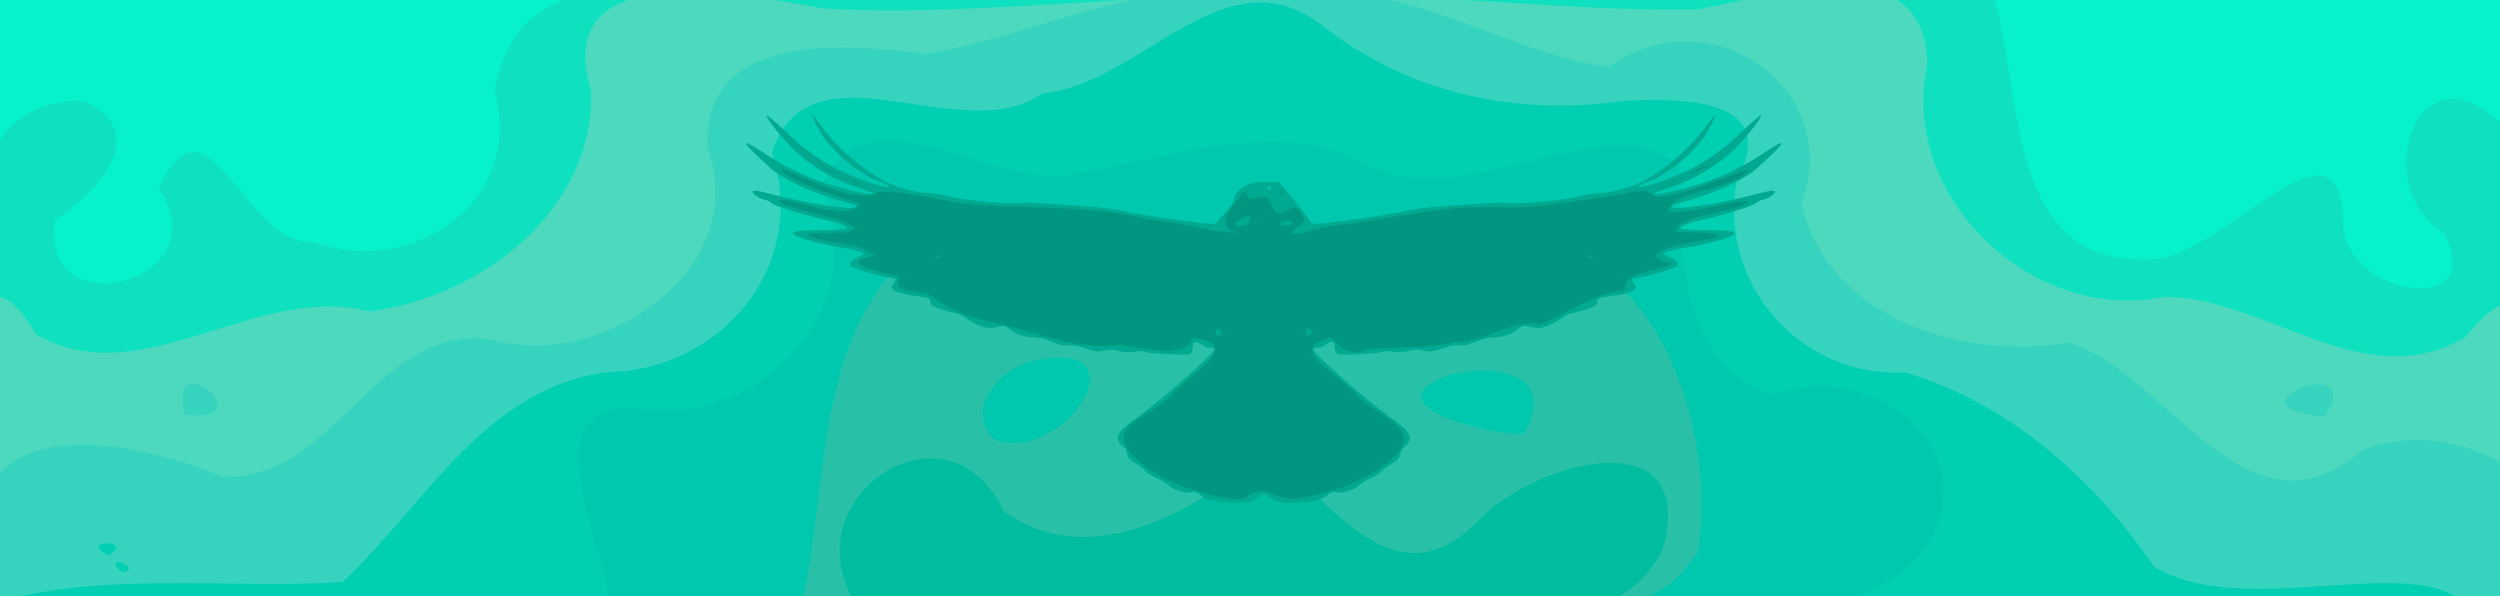
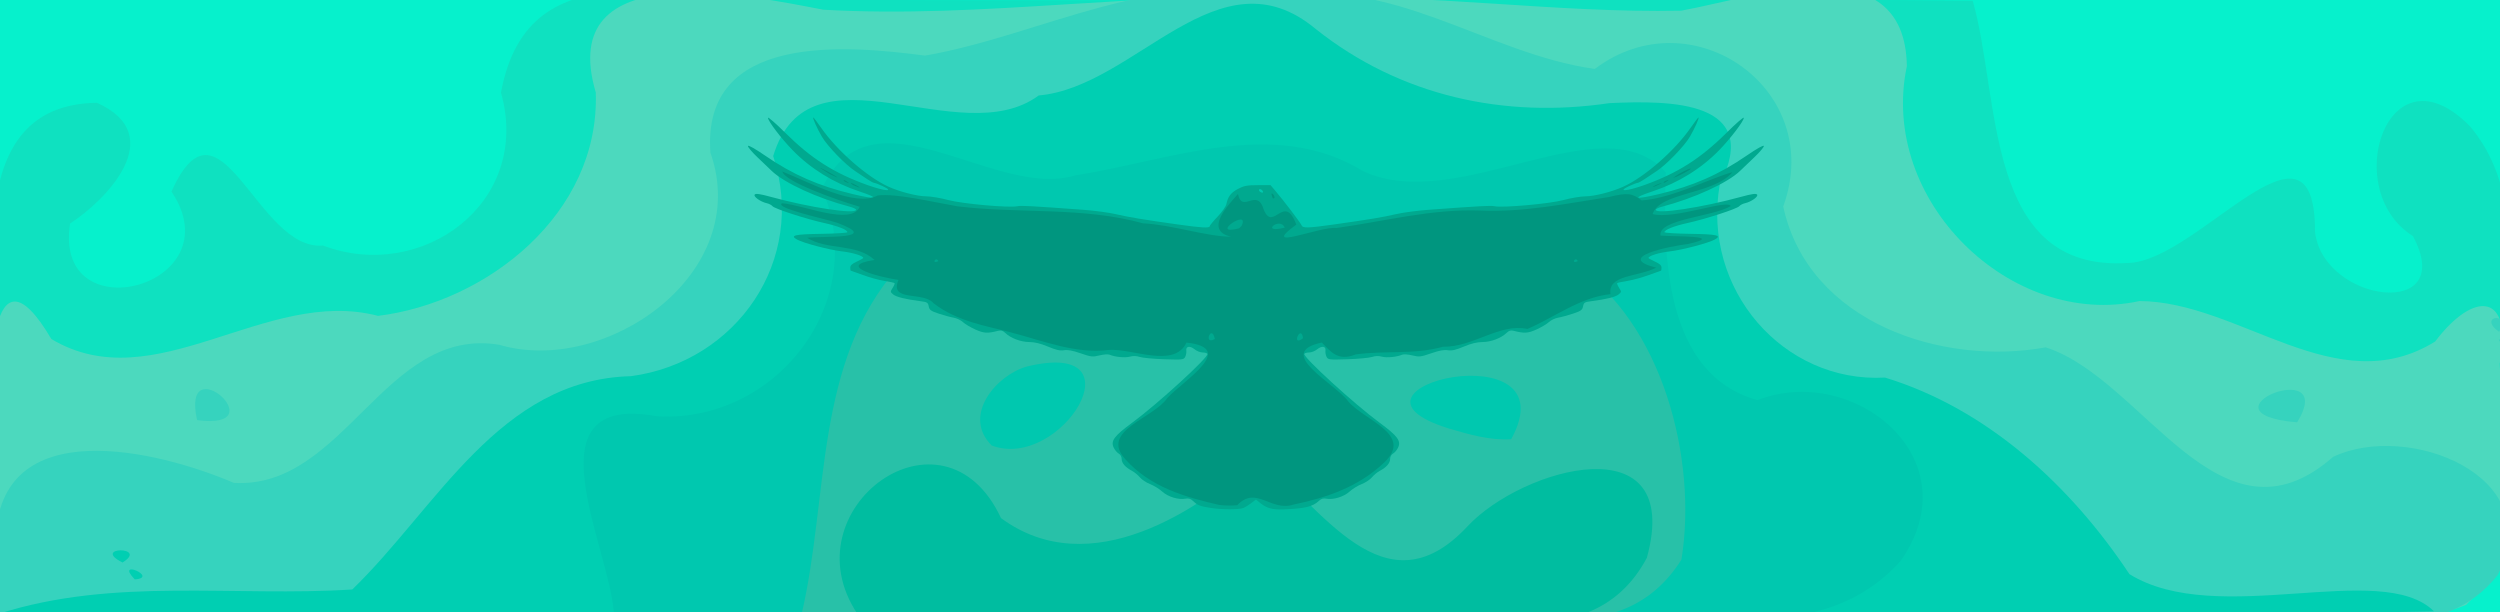
- <svg xmlns="http://www.w3.org/2000/svg" version="1.1" id="svg2" width="1518.441" height="361.974" viewBox="0 0 1518.441 361.974">
+ <svg xmlns="http://www.w3.org/2000/svg" version="1.1" id="svg2" width="1920" height="469.655" viewBox="0 0 1920 469.655">
  <defs id="defs6" />
-   <path id="path4552" d="m -12.603,183.938 c 0,-61.641 0,-123.281 0,-184.922 517.378,0 1034.756,0 1552.134,0 0,123.281 0,246.563 0,369.844 -517.378,0 -1034.756,0 -1552.134,0 0,-61.641 0,-123.281 0,-184.922 z" style="fill:#06f1cc;stroke-width:0.758;fill-opacity:1" />
-   <path id="path4550" d="m -12.603,224.44 c 0.943,-56.298 -22.408,-162.164 62.735,-163.37 45.468,19.791 4.695,59.279 -16.591,72.5 -10.875,66.621 102.134,38.084 62.764,-19.137 30.007,-65.152 52.926,35.906 93.762,32.414 61.315,22.486 129.491,-25.734 110.203,-91.852 17.346,-91.662 115.384,-51.254 178.297,-56.027 244.265,1.759 488.54,-1.636 732.802,0.798 17.297,58.246 6.895,163.055 95.936,157.572 43.27,-0.592 116.287,-100.1 115.986,-18.647 5.182,42.739 88.573,53.126 60.631,2.497 -45.91,-27.966 -15.19,-116.763 35.686,-65.568 49.349,58.197 1.731,140.042 23.813,208.189 16.983,85.562 -71.472,95.605 -133.417,85.396 -441.859,-1.142 -883.91,0.365 -1325.647,-0.366 -68.705,17.839 -118.298,-12.177 -96.961,-85.164 0,-19.745 -4e-6,-39.49 -2.2e-5,-59.235 z m 1434.407,-79.343 -0.036,1.849 z M -12.35,69.153 c 2.686,-2.428 -1.334,4.101 0,0 z" style="fill:#0fe1c0;fill-opacity:1;stroke-width:0.758" />
-   <path id="path4548" d="M -12.591,258.779 C -17.981,228.365 -16.699,139.161 21.901,203.005 86.055,240.244 154.646,171.398 224.152,189.112 291.323,181.104 361.54,127.899 358.96,54.865 333.736,-27.872 453.152,-3.586 499.795,5.15 598.804,10.7 697.502,-6.367 796.547,-1.807 874.76,-4.704 953.034,7.281 1030.891,5.743 c 45.305,-7.921 138.63,-40.221 139.714,33.342 -17.582,80.789 64.538,157.93 144.012,141.125 62.127,0.291 121.824,61.157 183.048,24.306 24.25,-31.153 48.33,-29.243 39.966,13.44 2.03,47.911 18.664,107.592 -20.74,144.773 -41.969,16.393 -89.322,2.742 -133.681,6.207 -465.268,-0.133 -930.542,-0.049 -1395.813,-0.075 0.004,-36.694 0.008,-73.388 0.012,-110.082 z M 1168.171,41.033 c 3.359,-3.291 -0.806,5.161 0,0 z" style="fill:#4cd9be;fill-opacity:1;stroke-width:0.758" />
-   <path id="path4546" d="m -12.57,323.767 c 1.922,-77.344 100.697,-53.767 147.446,-34.31 68.467,3.955 93.624,-94.405 164.333,-82.976 C 364.535,225.304 456.363,164.102 429.94,91.053 424.469,18.685 513.973,26.529 562.798,32.726 634.199,20.758 706.016,-20.698 781.515,-1.821 850.83,-16.043 910.982,31.844 977.435,40.734 c 60.144,-44.053 143.127,12.317 116.635,82.659 15.644,70.094 98.941,95.995 162.488,84.623 60.716,18.86 107.722,125.739 177.912,65.831 45.76,-21.272 133.474,10.834 101.933,70.979 -33.275,41.128 -94.266,28.627 -140.58,23.732 -56.121,-6.411 -112.097,4.586 -168.52,0.511 -413.32,-0.515 -826.64,-0.037 -1239.959,-0.208 z M 112.142,251.768 c -10.292,-45.007 49.87,6.364 0,0 z m 1300.063,1.326 c -65.177,-5.499 26.27,-41.144 0,0 z m 126.304,-47.533 c -4.33,-5.325 3.407,0.424 0,0 z m -0.065,-3.657 0.922,-0.553 z m -1.185,-3.188 c -14.022,-9.615 7.96,-12.517 0,0 z m 1.453,-20.652 0.199,-3.206 6e-4,-0.011 -0.199,3.206 z" style="fill:#36d3be;fill-opacity:1;stroke-width:0.758" />
-   <path id="path4544" d="m -10.329,368.025 c 70.895,-21.997 145.764,-9.96 218.546,-14.514 52.227,-48.985 91.034,-126.22 172.495,-128.157 65.298,-8.474 109.309,-69.601 88.073,-132.282 22.404,-71.418 115.488,-1.289 164.39,-36.4 60.087,-5.105 111.411,-88.633 171.523,-39.903 52.359,40.434 117.002,53.858 181.702,44.523 37.852,-1.733 95.142,-1.64 68.385,48.897 -11.292,63.028 39.415,119.387 102.322,116 63.059,18.685 114.68,64.604 151.279,118.084 54.34,32.778 155.912,-8.959 188.576,22.376 -223.676,4.603 -447.443,0.477 -671.157,2.183 -278.712,0.111 -557.424,0.042 -836.135,-0.807 z m 83.886,-20.572 c -12.833,-12.99 15.471,-0.994 0,0 z m -7.578,-10.155 c -19.796,-9.624 16.585,-9.855 0,0 z" style="fill:#00cfb2;fill-opacity:1;stroke-width:0.758" />
-   <path id="path4542" d="m 370.057,366.787 c -3.178,-40.118 -53.777,-131.675 26.594,-117.371 73.002,4.41 132.5,-67.728 102.344,-136.777 30.406,-64.095 106.664,7.216 156.924,-7.997 58.269,-8.656 122.656,-35.566 178.207,-2.434 58.822,26.514 148.419,-42.099 187.297,0.766 -1.984,48.921 -1.054,121.32 56.755,136.754 59.496,-22.434 133.227,35.247 88.454,96.786 -54.549,58.482 -141.517,24.707 -210.837,30.061 -194.503,4.301 -389.272,0.002 -583.875,2.032 l -1.863,-1.821 z" style="fill:#00c8af;fill-opacity:1;stroke-width:0.758" />
-   <path id="path4540" d="m 481.155,368.103 c 1.427,-4.146 1.427,4.146 0,0 z m 5.267,0.061 c 16.866,-69.849 7.727,-151.816 59.949,-208.412 68.205,-17.76 135.854,13.729 195.83,43.229 78.343,9.204 141.396,-74.044 221.659,-45.06 55.382,34.411 77.353,117.638 67.195,177.639 -37.646,58.106 -109.061,28.62 -165.105,32.536 -126.51,-0.702 -253.022,1.996 -379.528,0.069 z M 604.069,267.012 c 42.934,15.619 93.761,-64.56 21.703,-47.448 -18.86,5.148 -40.289,29.505 -21.703,47.448 z m 321.581,-3.761 c 37.624,-66.407 -120.276,-31.013 -38.649,-6.486 12.551,3.605 25.438,7.235 38.649,6.486 z m -3.789,-94.47 c -0.348,-4.284 -1.786,3.128 0,0 z m 122.397,199.322 c 1.427,-4.146 1.427,4.146 0,0 z M 516.456,225.179 c 2.664,1.711 -4.433,1.653 0,0 z" style="fill:#28c1a8;fill-opacity:1;stroke-width:0.758" />
-   <path id="path4538" d="m 520.943,368.173 c -43.408,-62.995 53.209,-131.806 88.881,-57.548 55.481,39.65 123.568,-5.563 159.291,-37.026 38.727,29.545 78.065,95.724 129.589,41.876 34.098,-35.32 134.027,-62.417 110.936,19.046 -36.375,66.148 -122.597,27.326 -181.949,34.009 -102.249,-0.837 -204.508,1.895 -306.748,-0.358 z" style="fill:#00bda0;fill-opacity:1;stroke-width:0.758" />
-   <path id="path4493" d="m 739.444,304.486 c -6.677,-1.044 -7.782,-1.477 -10.878,-4.262 -1.372,-1.234 -2.721,-1.619 -4.468,-1.277 -4.286,0.84 -10.936,-1.115 -14.448,-4.247 -1.786,-1.593 -5.172,-3.62 -7.525,-4.506 -2.353,-0.886 -5.207,-2.714 -6.342,-4.063 -1.135,-1.349 -3.353,-3.12 -4.929,-3.935 -4.126,-2.134 -6.344,-4.638 -6.344,-7.163 0,-1.284 -0.741,-2.599 -1.778,-3.154 -0.978,-0.523 -2.355,-2.067 -3.059,-3.43 -2.138,-4.135 0.081,-7.09 11.391,-15.171 15.772,-11.268 47.661,-39.587 46.568,-41.354 -0.277,-0.449 -1.633,-0.816 -3.012,-0.816 -1.379,0 -3.567,-0.834 -4.863,-1.853 -2.961,-2.329 -5.584,-1.965 -5.208,0.723 0.151,1.074 -0.164,2.77 -0.698,3.769 -0.92,1.719 -1.616,1.795 -13.061,1.427 -6.649,-0.213 -13.453,-0.838 -15.119,-1.388 -2.012,-0.664 -4.04,-0.721 -6.04,-0.169 -2.933,0.81 -9.271,0.218 -12.571,-1.174 -0.902,-0.38 -3.723,-0.192 -6.269,0.419 -4.276,1.026 -5.171,0.929 -11.71,-1.266 -4.975,-1.67 -8.033,-2.216 -10.284,-1.835 -2.406,0.407 -4.869,-0.137 -9.885,-2.181 -4.593,-1.872 -8.217,-2.729 -11.595,-2.745 -5.262,-0.024 -11.55,-2.348 -14.923,-5.514 -1.485,-1.394 -2.577,-1.69 -4.468,-1.213 -6.468,1.632 -8.793,1.49 -14.12,-0.863 -2.949,-1.302 -6.367,-3.292 -7.596,-4.422 -1.229,-1.13 -3.843,-2.323 -5.809,-2.652 -1.966,-0.329 -6.106,-1.422 -9.199,-2.428 -4.853,-1.579 -5.694,-2.176 -6.13,-4.354 -0.455,-2.276 -0.958,-2.581 -5.099,-3.099 -9.271,-1.16 -15.034,-2.54 -16.895,-4.047 -1.855,-1.502 -1.863,-1.61 -0.317,-3.971 0.875,-1.335 1.405,-2.612 1.178,-2.839 -0.227,-0.227 -3.118,-0.833 -6.425,-1.348 -3.307,-0.515 -9.248,-2.104 -13.201,-3.532 -3.953,-1.428 -7.327,-2.596 -7.497,-2.596 -0.17,0 -0.309,-0.827 -0.309,-1.837 0,-1.318 1.136,-2.34 4.021,-3.616 2.212,-0.978 4.021,-1.951 4.021,-2.161 0,-1.291 -6.333,-3.201 -13.186,-3.978 -7.829,-0.887 -23.808,-4.972 -27.796,-7.107 -4.645,-2.486 -1.589,-3.191 14.917,-3.438 8.929,-0.134 16.235,-0.573 16.235,-0.976 0,-1.444 -5.953,-3.743 -14.298,-5.522 -11.259,-2.4 -30.778,-8.559 -32.073,-10.119 -0.567,-0.683 -2.128,-1.476 -3.469,-1.762 -3.969,-0.846 -8.648,-4.119 -7.512,-5.255 0.701,-0.701 3.418,-0.32 9.726,1.364 24.3,6.485 52.988,10.711 52.988,7.804 0,-0.473 -1.709,-1.29 -3.798,-1.817 -19.905,-5.022 -40.775,-14.318 -48.479,-21.592 -1.474,-1.392 -5.45,-5.082 -8.835,-8.2 -3.385,-3.118 -5.996,-6.146 -5.801,-6.729 0.212,-0.635 4.476,1.693 10.623,5.8 17.096,11.421 33.327,18.325 54.503,23.185 15.063,3.457 17.002,2.565 3.709,-1.706 -15.827,-5.085 -30.161,-13.702 -41.264,-24.804 -7.039,-7.039 -15.169,-17.418 -15.169,-19.366 0,-0.721 4.803,3.319 10.673,8.979 16.072,15.495 30.28,24.258 50.965,31.433 10.622,3.684 17.063,4.156 9.515,0.696 -2.397,-1.099 -4.788,-1.998 -5.314,-1.998 -0.525,0 -2.384,-0.945 -4.131,-2.1 -1.747,-1.155 -5.186,-3.375 -7.644,-4.933 -6.17,-3.912 -17.286,-15.069 -20.739,-20.814 -2.932,-4.879 -5.955,-11.472 -5.26,-11.472 0.213,0 2.488,2.915 5.057,6.479 9.82,13.624 28.29,29.278 41.352,35.046 7.143,3.154 17.955,5.835 23.61,5.853 2.821,0.009 8.894,1.006 13.496,2.215 8.638,2.269 37.655,4.789 42.813,3.718 2.284,-0.474 8.155,-0.166 40.416,2.119 7.127,0.505 16.376,1.699 20.553,2.653 7.962,1.819 16.726,3.231 38.685,6.235 14.436,1.975 19.4,2.234 19.4,1.013 0,-0.437 2.199,-3.029 4.886,-5.76 2.687,-2.73 5.125,-6.092 5.417,-7.471 0.972,-4.588 2.83,-6.954 7.231,-9.209 3.679,-1.885 5.593,-2.234 12.249,-2.234 h 7.888 l 2.836,3.225 c 5.175,5.886 15.808,19.453 16.347,20.859 0.704,1.835 3.694,1.771 19.74,-0.424 21.959,-3.004 30.723,-4.417 38.685,-6.235 4.178,-0.954 13.427,-2.148 20.553,-2.653 32.261,-2.286 38.131,-2.594 40.416,-2.119 5.158,1.071 34.175,-1.45 42.813,-3.718 4.602,-1.209 10.676,-2.206 13.496,-2.215 5.655,-0.018 16.468,-2.699 23.61,-5.853 13.062,-5.769 31.532,-21.422 41.352,-35.046 2.568,-3.563 4.844,-6.479 5.057,-6.479 0.695,0 -2.328,6.594 -5.26,11.472 -3.453,5.746 -14.569,16.902 -20.739,20.814 -2.458,1.558 -5.897,3.778 -7.644,4.933 -1.747,1.155 -3.606,2.1 -4.131,2.1 -0.525,0 -2.917,0.899 -5.314,1.998 -7.548,3.459 -1.107,2.988 9.515,-0.696 20.685,-7.175 34.893,-15.938 50.965,-31.433 5.87,-5.659 10.673,-9.7 10.673,-8.979 0,1.948 -8.13,12.327 -15.169,19.366 -11.103,11.103 -25.436,19.719 -41.264,24.804 -13.293,4.271 -11.355,5.163 3.709,1.706 21.176,-4.86 37.408,-11.764 54.504,-23.185 6.147,-4.106 10.411,-6.435 10.623,-5.8 0.194,0.583 -2.416,3.611 -5.801,6.729 -3.385,3.118 -7.361,6.807 -8.835,8.2 -7.704,7.274 -28.574,16.569 -48.479,21.592 -2.089,0.527 -3.798,1.345 -3.798,1.817 0,2.906 28.688,-1.319 52.988,-7.804 6.308,-1.684 9.025,-2.065 9.726,-1.364 1.135,1.135 -3.543,4.408 -7.512,5.255 -1.341,0.286 -2.901,1.079 -3.469,1.762 -1.295,1.561 -20.814,7.719 -32.073,10.119 -8.345,1.779 -14.298,4.078 -14.298,5.522 0,0.403 7.306,0.842 16.235,0.976 16.506,0.248 19.562,0.952 14.917,3.438 -3.988,2.134 -19.967,6.22 -27.796,7.107 -6.852,0.776 -13.186,2.687 -13.186,3.978 0,0.21 1.81,1.182 4.021,2.161 2.885,1.276 4.021,2.298 4.021,3.616 0,1.011 -0.139,1.837 -0.309,1.837 -0.17,0 -3.544,1.168 -7.497,2.596 -3.954,1.428 -9.894,3.017 -13.201,3.532 -3.307,0.515 -6.199,1.122 -6.425,1.348 -0.227,0.227 0.304,1.504 1.178,2.839 1.547,2.361 1.538,2.469 -0.317,3.971 -1.861,1.507 -7.624,2.887 -16.895,4.047 -4.141,0.518 -4.644,0.823 -5.099,3.099 -0.436,2.178 -1.276,2.775 -6.13,4.354 -3.094,1.006 -7.233,2.099 -9.199,2.428 -1.966,0.329 -4.58,1.523 -5.809,2.652 -1.229,1.13 -4.647,3.12 -7.596,4.422 -5.327,2.353 -7.652,2.495 -14.12,0.863 -1.891,-0.477 -2.983,-0.181 -4.468,1.213 -3.372,3.166 -9.661,5.489 -14.923,5.514 -3.379,0.016 -7.003,0.873 -11.595,2.745 -5.016,2.044 -7.479,2.587 -9.885,2.181 -2.252,-0.38 -5.309,0.165 -10.284,1.835 -6.539,2.195 -7.434,2.292 -11.71,1.266 -2.546,-0.611 -5.368,-0.8 -6.269,-0.419 -3.299,1.392 -9.638,1.983 -12.571,1.174 -1.999,-0.552 -4.027,-0.495 -6.04,0.169 -1.666,0.55 -8.47,1.174 -15.119,1.388 -11.445,0.367 -12.141,0.291 -13.061,-1.427 -0.534,-0.998 -0.848,-2.694 -0.698,-3.769 0.376,-2.688 -2.247,-3.052 -5.208,-0.723 -1.295,1.019 -3.484,1.853 -4.863,1.853 -1.379,0 -2.735,0.367 -3.012,0.816 -1.093,1.768 30.796,30.086 46.568,41.354 11.311,8.081 13.53,11.036 11.391,15.171 -0.705,1.363 -2.082,2.906 -3.059,3.43 -1.037,0.555 -1.778,1.87 -1.778,3.154 0,2.525 -2.218,5.03 -6.344,7.163 -1.576,0.815 -3.794,2.585 -4.929,3.935 -1.135,1.349 -3.989,3.178 -6.342,4.063 -2.353,0.886 -5.739,2.913 -7.525,4.506 -3.511,3.132 -10.162,5.086 -14.448,4.247 -1.757,-0.344 -3.089,0.043 -4.468,1.298 -3.886,3.537 -8.617,4.643 -21.979,5.14 -6.966,0.259 -10.381,-0.675 -14.601,-3.995 l -2.445,-1.923 -2.917,2.157 c -1.604,1.186 -3.721,2.48 -4.704,2.876 -2.719,1.094 -13.543,1.087 -20.576,-0.013 z m 31.925,-190.961 c -0.573,-0.573 -1.339,-0.746 -1.702,-0.383 -0.363,0.363 -0.079,1.018 0.629,1.456 1.669,1.031 2.423,0.278 1.072,-1.072 z" style="fill:#00a98f;fill-opacity:1;stroke-width:0.894" />
-   <path style="fill:#00967f;fill-opacity:1;stroke-width:0.894" d="m 744.829,302.702 c -21.027,-4.697 -42.669,-10.672 -58.117,-27.525 -15.939,-17.096 17.612,-24.434 26.042,-36.694 9.899,-10.463 43.587,-30.002 11.891,-33.312 -7.626,15.633 -33.041,3.476 -47.972,4.402 -20.57,2.648 -41.339,-5.681 -60.999,-10.597 -14.592,-3.801 -33.076,-6.435 -47.679,-17.516 -6.355,-7.303 -27.564,-0.448 -21.624,-13.962 -9.955,-1.303 -40.021,-8.31 -14.851,-11.989 -11.187,-10.171 -29.614,-5.699 -41.677,-13.316 9.589,-1.155 46.559,1.129 18.53,-9.037 -8.298,-2.527 -38.936,-8.905 -34.137,-11.718 13.389,0.943 42.975,13.732 48.118,2.114 -14.203,-4.017 -46.588,-15.174 -47.859,-21.172 17.056,6.64 45.155,21.694 58.943,14.39 11.348,-1.419 34.254,3.978 49.414,6.509 38.221,4.554 77.4,0.166 114.984,10.239 17.925,0.829 38.977,7.954 54.439,8.03 -17.413,-3.812 -1.074,-19.687 4.239,-25.655 2.843,12.289 11.781,-4.587 16.079,9.685 5.867,13.258 12.564,-10.746 20.045,8.675 -23.598,16.812 14.442,0.915 24.821,2.069 29.697,-3.993 58.955,-11.611 89.195,-10.49 26.928,1.126 53.151,-4.205 79.555,-8.147 11.66,-2.761 14.464,-2.252 20.235,2.072 18.905,-1.241 44.086,-13.99 56.222,-16.987 -11.783,13.554 -45.228,12.031 -49.444,25.157 13.017,3.516 46.865,-9.166 48.311,-4.75 -11.055,6.404 -45.046,7.85 -43.469,17.682 7.429,0.762 41.013,-0.263 17.33,5.025 -11.321,1.333 -46.261,8 -19.919,14.245 -11.519,5.818 -29.993,3.99 -28.356,15.928 -19.015,1.914 -34.879,14.141 -51.432,20.923 -17.272,-3.635 -33.329,10.956 -52.291,10.688 -17.914,4.911 -36.16,2.109 -54.033,4.63 -11.058,4.261 -15.412,-1.682 -20.928,-7.153 -29.824,6.008 8.074,24.407 16.268,35.255 9.784,11.498 40.545,19.656 22.613,36.576 -16.156,15.029 -35.972,21.384 -56.527,25.548 -14.09,4.345 -22.943,-11.663 -34.746,0.372 -3.732,0.279 -7.499,0.267 -11.215,-0.195 z m -2.628,-99.722 c -2.029,-9.515 -7.446,4.237 0,0 z m 54.605,-0.421 c -1.185,-8.977 -7.781,5.739 0,0 z M 571.02,156.203 c -1.55,-3.18 -4.503,2.18 0,0 z m 395.874,0 c -1.55,-3.18 -4.503,2.18 0,0 z M 758.705,135.104 c 5.798,-11.365 -20.861,6.225 -1.496,1.414 z m 26.758,0.975 c -3.076,-6.973 -15.889,3.952 0,-5e-5 z m -7.365,-17.554 c -2.964,-6.876 3.508,0.329 0,0 z m -259.802,-7.949 c -6.718,-4.778 11.79,4.945 0,0 z m 496.733,-0.035 c 11.557,-4.449 -7.199,4.174 0,0 z m -502.094,-2.199 c -3.051,-3.113 7.211,3.331 0,0 z m 507.577,0 c 6.973,-3.206 -2.755,2.994 0,0 z m -516.96,-4.572 c -19.001,-11.292 17.739,8.431 0,0 z m 522.321,2.363 c 9.775,-6.713 17.92,-7.82 1.903,-0.499 z" id="path4489" />
+   <path id="path4552" d="m -3.389,235.976 c 0,-78.786 0,-157.573 0,-236.359 641.841,0 1283.682,0 1925.523,0 0,157.573 0,315.146 0,472.719 -641.841,0 -1283.682,0 -1925.523,0 0,-78.786 0,-157.573 0,-236.359 z" style="fill:#06f1cc;fill-opacity:1;stroke-width:0.954" />
+   <path id="path4550" d="M -3.389,287.743 C -2.219,215.786 -31.188,80.472 74.438,78.931 c 56.407,25.296 5.825,75.768 -20.582,92.666 -13.491,85.152 126.703,48.677 77.863,-24.46 37.225,-83.275 65.659,45.893 116.317,41.43 76.065,28.74 160.641,-32.892 136.714,-117.401 C 406.269,-45.993 527.892,5.655 605.94,-0.445 908.967,1.803 1212.005,-2.537 1515.029,0.574 1536.487,75.022 1523.583,208.984 1634.044,201.976 c 53.68,-0.757 144.261,-127.943 143.888,-23.833 6.429,54.627 109.881,67.904 75.217,3.192 -56.954,-35.744 -18.844,-149.241 44.271,-83.807 61.22,74.385 2.148,178.996 29.542,266.098 21.069,109.361 -88.665,122.198 -165.513,109.15 -548.155,-1.46 -1096.548,0.466 -1644.552,-0.468 -85.233,22.801 -146.757,-15.564 -120.287,-108.853 0,-25.237 0,-50.474 -2.02e-5,-75.712 z M 1776.086,186.331 l -0.044,2.363 z M -3.076,89.263 c 3.333,-3.103 -1.654,5.242 0,0 z" style="fill:#0fe1c0;fill-opacity:1;stroke-width:0.954" />
+   <path id="path4548" d="M -3.375,331.634 C -10.061,292.761 -8.471,178.743 39.415,260.347 119.003,307.943 204.094,219.947 290.321,242.588 373.651,232.354 460.76,164.349 457.559,71 426.267,-34.751 574.41,-3.71 632.274,7.457 c 122.827,7.093 245.268,-14.721 368.141,-8.892 97.027,-3.703 194.132,11.616 290.718,9.649 56.204,-10.124 171.98,-51.409 173.325,42.617 -21.811,103.261 80.064,201.859 178.656,180.379 77.072,0.371 151.131,78.168 227.083,31.067 30.084,-39.818 59.957,-37.377 49.581,17.178 2.519,61.238 23.154,137.519 -25.729,185.042 -52.066,20.952 -110.81,3.504 -165.84,7.934 -577.196,-0.17 -1154.398,-0.063 -1731.597,-0.096 0.005,-46.9 0.009,-93.801 0.014,-140.701 z M 1461.438,53.321 c 4.167,-4.206 -1,6.596 0,0 z" style="fill:#4cd9be;fill-opacity:1;stroke-width:0.954" />
+   <path id="path4546" d="M -3.349,414.698 C -0.965,315.84 121.572,345.976 179.567,370.844 264.505,375.9 295.715,250.181 383.434,264.789 464.475,288.847 578.394,210.622 545.614,117.255 538.827,24.756 649.863,34.782 710.433,42.703 799.01,27.406 888.105,-25.581 981.766,-1.453 1067.755,-19.631 1142.379,41.576 1224.818,52.939 c 74.613,-56.307 177.558,15.743 144.693,105.652 19.408,89.59 122.742,122.697 201.577,108.161 75.322,24.106 133.637,160.714 220.712,84.142 56.768,-27.189 165.583,13.848 126.454,90.722 -41.28,52.568 -116.943,36.59 -174.399,30.333 -69.621,-8.195 -139.064,5.861 -209.06,0.653 -512.75,-0.658 -1025.5,-0.048 -1538.25,-0.266 z M 151.365,322.673 c -12.768,-57.526 61.867,8.135 0,0 z m 1612.813,1.695 c -80.856,-7.028 32.589,-52.588 0,0 z m 156.688,-60.754 c -5.372,-6.806 4.226,0.541 0,0 z m -0.081,-4.674 1.144,-0.707 z m -1.471,-4.075 c -17.395,-12.29 9.874,-15.999 0,0 z m 1.802,-26.397 0.247,-4.098 7e-4,-0.014 -0.247,4.098 z" style="fill:#36d3be;fill-opacity:1;stroke-width:0.954" />
+   <path id="path4544" d="M -0.568,471.268 C 87.381,443.151 180.261,458.537 270.553,452.716 335.344,390.106 383.487,291.388 484.543,288.911 565.55,278.081 620.148,199.951 593.804,119.835 621.598,28.552 737.074,118.187 797.74,73.31 872.282,66.785 935.952,-39.977 1010.525,22.308 c 64.955,51.681 145.148,68.839 225.414,56.907 46.958,-2.215 118.03,-2.096 84.836,62.498 -14.009,80.56 48.897,152.595 126.937,148.266 78.229,23.882 142.268,82.574 187.671,150.929 67.412,41.895 193.419,-11.452 233.941,28.601 -277.485,5.884 -555.082,0.61 -832.614,2.79 -345.76,0.142 -691.521,0.053 -1037.279,-1.032 z M 103.498,444.973 c -15.92,-16.604 19.193,-1.271 0,0 z M 94.098,431.993 c -24.558,-12.301 20.575,-12.596 0,0 z" style="fill:#00cfb2;fill-opacity:1;stroke-width:0.954" />
+   <path id="path4542" d="m 471.326,469.685 c -3.942,-51.277 -66.714,-168.301 32.992,-150.018 90.564,5.636 164.375,-86.567 126.965,-174.822 37.72,-81.923 132.323,9.223 194.674,-10.221 72.286,-11.064 152.163,-45.459 221.077,-3.111 72.972,33.89 184.123,-53.81 232.354,0.979 -2.462,62.529 -1.308,155.065 70.408,174.793 73.809,-28.674 165.276,45.051 109.734,123.708 -67.671,74.749 -175.561,31.579 -261.557,38.422 -241.293,5.498 -482.917,0.002 -724.336,2.598 l -2.311,-2.328 z" style="fill:#00c8af;fill-opacity:1;stroke-width:0.954" />
+   <path id="path4540" d="m 609.149,471.367 c 1.771,-5.299 1.771,5.299 0,0 z m 6.535,0.078 c 20.923,-89.278 9.586,-194.044 74.37,-266.383 84.613,-22.7 168.535,17.548 242.94,55.253 97.19,11.764 175.411,-94.64 274.982,-57.594 68.705,43.983 95.962,150.36 83.36,227.051 -46.702,74.268 -135.298,36.58 -204.824,41.586 -156.943,-0.897 -313.891,2.551 -470.829,0.088 z m 145.948,-129.288 c 53.263,19.963 116.316,-82.517 26.924,-60.646 -23.397,6.581 -49.981,37.712 -26.924,60.646 z m 398.943,-4.807 c 46.675,-84.878 -149.211,-39.639 -47.947,-8.29 15.57,4.607 31.558,9.247 47.947,8.29 z m -4.701,-120.747 c -0.431,-5.476 -2.215,3.998 0,0 z m 151.842,254.764 c 1.771,-5.299 1.771,5.299 0,0 z M 652.943,288.689 c 3.305,2.186 -5.499,2.113 0,0 z" style="fill:#28c1a8;fill-opacity:1;stroke-width:0.954" />
+   <path id="path4538" d="m 658.51,471.457 c -53.85,-80.518 66.009,-168.469 110.263,-73.555 68.828,50.678 153.294,-7.11 197.611,-47.325 48.044,37.763 96.845,122.35 160.763,53.525 42.3,-45.144 166.269,-79.779 137.623,24.344 -45.125,84.548 -152.09,34.927 -225.72,43.469 -126.846,-1.069 -253.706,2.422 -380.541,-0.458 z" style="fill:#00bda0;fill-opacity:1;stroke-width:0.954" />
+   <path id="path4493" d="m 929.574,390.055 c -8.284,-1.335 -9.653,-1.887 -13.495,-5.447 -1.702,-1.577 -3.375,-2.069 -5.543,-1.632 -5.317,1.073 -13.567,-1.425 -17.923,-5.428 -2.215,-2.036 -6.416,-4.627 -9.335,-5.759 -2.919,-1.132 -6.46,-3.469 -7.868,-5.194 -1.408,-1.725 -4.16,-3.988 -6.115,-5.029 -5.119,-2.727 -7.87,-5.928 -7.87,-9.156 0,-1.641 -0.92,-3.322 -2.206,-4.032 -1.213,-0.669 -2.921,-2.642 -3.795,-4.384 -2.653,-5.285 0.1,-9.063 14.132,-19.391 19.567,-14.403 59.127,-50.598 57.771,-52.857 -0.344,-0.574 -2.026,-1.043 -3.737,-1.043 -1.711,0 -4.426,-1.066 -6.033,-2.368 -3.673,-2.977 -6.928,-2.512 -6.461,0.924 0.187,1.373 -0.203,3.541 -0.866,4.817 -1.141,2.197 -2.005,2.294 -16.203,1.824 -8.249,-0.273 -16.689,-1.071 -18.756,-1.774 -2.496,-0.849 -5.012,-0.921 -7.492,-0.216 -3.638,1.035 -11.502,0.278 -15.595,-1.5 -1.119,-0.486 -4.618,-0.245 -7.777,0.536 -5.305,1.311 -6.415,1.188 -14.527,-1.618 -6.172,-2.135 -9.965,-2.832 -12.758,-2.346 -2.985,0.52 -6.04,-0.175 -12.263,-2.787 -5.698,-2.392 -10.193,-3.489 -14.385,-3.508 -6.528,-0.031 -14.329,-3.001 -18.512,-7.047 -1.842,-1.782 -3.197,-2.16 -5.543,-1.55 -8.024,2.086 -10.909,1.905 -17.517,-1.102 -3.658,-1.665 -7.899,-4.208 -9.423,-5.652 -1.524,-1.444 -4.767,-2.969 -7.206,-3.39 -2.439,-0.421 -7.574,-1.817 -11.412,-3.104 -6.021,-2.018 -7.064,-2.781 -7.604,-5.565 -0.565,-2.908 -1.188,-3.299 -6.325,-3.961 -11.501,-1.482 -18.651,-3.247 -20.959,-5.173 -2.301,-1.92 -2.312,-2.058 -0.393,-5.076 1.085,-1.706 1.743,-3.339 1.462,-3.629 -0.281,-0.29 -3.868,-1.065 -7.971,-1.723 -4.103,-0.658 -11.473,-2.69 -16.377,-4.514 -4.904,-1.825 -9.09,-3.318 -9.301,-3.318 -0.211,0 -0.384,-1.057 -0.384,-2.349 0,-1.685 1.409,-2.991 4.989,-4.622 2.744,-1.25 4.989,-2.493 4.989,-2.762 0,-1.65 -7.857,-4.092 -16.358,-5.084 -9.712,-1.134 -29.535,-6.355 -34.483,-9.084 -5.763,-3.178 -1.972,-4.078 18.505,-4.395 11.077,-0.171 20.14,-0.733 20.14,-1.248 0,-1.845 -7.386,-4.784 -17.738,-7.058 -13.967,-3.068 -38.182,-10.939 -39.788,-12.934 -0.704,-0.873 -2.64,-1.887 -4.303,-2.253 -4.923,-1.082 -10.728,-5.265 -9.319,-6.717 0.869,-0.896 4.24,-0.409 12.065,1.743 30.145,8.289 65.735,13.69 65.735,9.975 0,-0.604 -2.12,-1.649 -4.712,-2.323 -24.694,-6.419 -50.584,-18.3 -60.141,-27.598 -1.829,-1.78 -6.762,-6.496 -10.961,-10.481 -4.199,-3.985 -7.438,-7.855 -7.197,-8.6 0.262,-0.811 5.552,2.164 13.178,7.413 21.208,14.597 41.344,23.423 67.615,29.634 18.687,4.418 21.092,3.278 4.601,-2.181 -19.635,-6.5 -37.417,-17.513 -51.19,-31.704 -8.733,-8.997 -18.818,-22.263 -18.818,-24.753 0,-0.922 5.958,4.242 13.24,11.476 19.938,19.805 37.564,31.005 63.225,40.176 13.177,4.709 21.167,5.311 11.804,0.89 -2.974,-1.404 -5.94,-2.553 -6.592,-2.553 -0.652,0 -2.958,-1.208 -5.125,-2.684 -2.167,-1.476 -6.434,-4.313 -9.483,-6.305 -7.654,-5 -21.445,-19.26 -25.728,-26.604 -3.637,-6.236 -7.387,-14.663 -6.525,-14.663 0.264,0 3.087,3.726 6.273,8.281 12.182,17.414 35.096,37.422 51.3,44.795 8.861,4.032 22.274,7.458 29.29,7.482 3.499,0.011 11.034,1.286 16.743,2.831 10.716,2.9 46.713,6.121 53.112,4.753 2.834,-0.606 10.117,-0.212 50.138,2.709 8.841,0.645 20.315,2.171 25.498,3.391 9.878,2.325 20.749,4.13 47.992,7.97 17.909,2.524 24.067,2.855 24.067,1.295 0,-0.559 2.727,-3.872 6.061,-7.362 3.333,-3.49 6.357,-7.787 6.72,-9.549 1.206,-5.864 3.51,-8.888 8.97,-11.77 4.564,-2.409 6.939,-2.855 15.195,-2.855 h 9.785 l 3.518,4.122 c 6.42,7.523 19.61,24.865 20.279,26.661 0.874,2.346 4.583,2.263 24.489,-0.542 27.242,-3.84 38.114,-5.645 47.992,-7.97 5.183,-1.22 16.657,-2.746 25.498,-3.391 40.021,-2.922 47.304,-3.315 50.138,-2.709 6.399,1.368 42.396,-1.853 53.112,-4.753 5.71,-1.545 13.244,-2.819 16.743,-2.831 7.016,-0.023 20.429,-3.45 29.29,-7.482 16.204,-7.373 39.118,-27.381 51.3,-44.795 3.186,-4.554 6.009,-8.281 6.273,-8.281 0.862,0 -2.888,8.428 -6.525,14.663 -4.283,7.344 -18.073,21.604 -25.728,26.604 -3.049,1.992 -7.316,4.829 -9.483,6.305 -2.167,1.476 -4.473,2.684 -5.125,2.684 -0.652,0 -3.619,1.149 -6.592,2.553 -9.363,4.421 -1.373,3.819 11.804,-0.89 25.661,-9.17 43.287,-20.371 63.225,-40.176 7.282,-7.234 13.241,-12.398 13.241,-11.476 0,2.489 -10.085,15.755 -18.818,24.753 -13.774,14.191 -31.555,25.204 -51.19,31.704 -16.491,5.459 -14.086,6.599 4.601,2.181 26.271,-6.212 46.407,-15.037 67.615,-29.634 7.626,-5.249 12.916,-8.224 13.178,-7.413 0.241,0.746 -2.997,4.616 -7.197,8.6 -4.199,3.985 -9.132,8.701 -10.961,10.481 -9.557,9.298 -35.448,21.178 -60.141,27.598 -2.591,0.674 -4.712,1.719 -4.712,2.323 0,3.715 35.589,-1.686 65.735,-9.975 7.826,-2.152 11.196,-2.639 12.065,-1.743 1.409,1.451 -4.396,5.635 -9.319,6.717 -1.663,0.365 -3.599,1.379 -4.303,2.253 -1.607,1.995 -25.821,9.866 -39.788,12.934 -10.352,2.274 -17.738,5.213 -17.738,7.058 0,0.515 9.063,1.077 20.14,1.248 20.477,0.317 24.268,1.217 18.505,4.395 -4.948,2.728 -24.771,7.95 -34.483,9.084 -8.501,0.992 -16.358,3.434 -16.358,5.084 0,0.268 2.245,1.511 4.989,2.762 3.58,1.631 4.989,2.937 4.989,4.622 0,1.292 -0.173,2.349 -0.384,2.349 -0.211,0 -4.396,1.493 -9.301,3.318 -4.905,1.825 -12.274,3.856 -16.377,4.514 -4.103,0.658 -7.69,1.434 -7.971,1.723 -0.281,0.29 0.377,1.922 1.462,3.629 1.919,3.017 1.908,3.156 -0.393,5.076 -2.308,1.926 -9.458,3.69 -20.959,5.172 -5.137,0.662 -5.761,1.053 -6.325,3.961 -0.54,2.784 -1.583,3.547 -7.604,5.565 -3.838,1.286 -8.973,2.683 -11.412,3.104 -2.439,0.421 -5.682,1.946 -7.206,3.39 -1.524,1.444 -5.765,3.987 -9.423,5.652 -6.609,3.007 -9.493,3.189 -17.517,1.102 -2.346,-0.61 -3.701,-0.231 -5.543,1.55 -4.184,4.046 -11.985,7.016 -18.512,7.047 -4.192,0.02 -8.687,1.116 -14.385,3.508 -6.223,2.612 -9.278,3.307 -12.263,2.787 -2.793,-0.486 -6.587,0.211 -12.758,2.346 -8.112,2.806 -9.222,2.929 -14.527,1.618 -3.159,-0.781 -6.659,-1.022 -7.777,-0.536 -4.093,1.779 -11.957,2.535 -15.595,1.5 -2.48,-0.706 -4.996,-0.633 -7.492,0.216 -2.067,0.703 -10.507,1.501 -18.756,1.774 -14.198,0.47 -15.062,0.372 -16.203,-1.824 -0.663,-1.276 -1.052,-3.444 -0.866,-4.817 0.467,-3.435 -2.788,-3.9 -6.461,-0.924 -1.607,1.302 -4.322,2.368 -6.033,2.368 -1.711,0 -3.393,0.469 -3.737,1.043 -1.355,2.259 38.205,38.455 57.771,52.857 14.032,10.329 16.785,14.106 14.132,19.391 -0.874,1.742 -2.582,3.715 -3.795,4.383 -1.286,0.709 -2.206,2.39 -2.206,4.032 0,3.228 -2.752,6.429 -7.87,9.156 -1.955,1.041 -4.706,3.304 -6.115,5.029 -1.408,1.725 -4.949,4.062 -7.868,5.194 -2.919,1.132 -7.12,3.724 -9.335,5.759 -4.356,4.003 -12.606,6.501 -17.923,5.428 -2.18,-0.44 -3.832,0.055 -5.543,1.659 -4.821,4.52 -10.69,5.934 -27.267,6.569 -8.642,0.331 -12.878,-0.863 -18.113,-5.107 l -3.033,-2.458 -3.618,2.757 c -1.99,1.516 -4.616,3.17 -5.836,3.676 -3.373,1.398 -16.8,1.389 -25.526,-0.017 z M 969.18,145.977 c -0.711,-0.733 -1.661,-0.953 -2.111,-0.49 -0.45,0.463 -0.098,1.301 0.781,1.861 2.07,1.318 3.005,0.355 1.33,-1.371 z" style="fill:#00a98f;fill-opacity:1;stroke-width:1.125" />
+   <path style="fill:#00967f;fill-opacity:1;stroke-width:1.125" d="m 936.255,387.775 c -26.086,-6.004 -52.934,-13.64 -72.098,-35.181 -19.773,-21.851 21.848,-31.231 32.306,-46.901 12.28,-13.373 54.072,-38.348 14.752,-42.578 -9.461,19.982 -40.99,4.443 -59.513,5.626 -25.518,3.385 -51.284,-7.261 -75.673,-13.544 -18.102,-4.858 -41.032,-8.225 -59.149,-22.388 -7.884,-9.335 -34.195,-0.573 -26.826,-17.845 -12.35,-1.665 -49.649,-10.621 -18.424,-15.324 -13.878,-13 -36.738,-7.285 -51.703,-17.02 11.896,-1.476 57.76,1.443 22.988,-11.55 -10.294,-3.229 -48.303,-11.382 -42.349,-14.978 16.61,1.206 53.314,17.552 59.694,2.702 -17.62,-5.134 -57.796,-19.394 -59.373,-27.061 21.159,8.487 56.018,27.728 73.123,18.392 14.078,-1.814 42.494,5.085 61.301,8.319 47.416,5.821 96.02,0.213 142.646,13.088 22.237,1.06 48.353,10.166 67.536,10.263 -21.602,-4.872 -1.333,-25.163 5.259,-32.791 3.527,15.708 14.615,-5.863 19.947,12.379 7.278,16.946 15.587,-13.735 24.867,11.087 -29.275,21.488 17.916,1.17 30.792,2.644 36.841,-5.104 73.138,-14.841 110.652,-13.407 33.406,1.439 65.938,-5.375 98.694,-10.413 14.465,-3.529 17.944,-2.879 25.103,2.648 23.453,-1.587 54.691,-17.881 69.747,-21.713 -14.617,17.325 -56.108,15.377 -61.339,32.154 16.149,4.494 58.14,-11.716 59.933,-6.071 -13.715,8.185 -55.883,10.033 -53.926,22.6 9.217,0.974 50.879,-0.336 21.499,6.423 -14.044,1.704 -57.389,10.225 -24.711,18.207 -14.29,7.436 -37.208,5.1 -35.178,20.358 -23.59,2.447 -43.27,18.075 -63.805,26.743 -21.427,-4.646 -41.347,14.003 -64.87,13.661 -22.224,6.277 -44.859,2.695 -67.031,5.918 -13.718,5.447 -19.12,-2.15 -25.963,-9.142 -36.998,7.68 10.016,31.196 20.181,45.062 12.138,14.697 50.299,25.123 28.053,46.75 -20.043,19.209 -44.626,27.332 -70.125,32.655 -17.479,5.553 -28.463,-14.907 -43.105,0.476 -4.629,0.357 -9.302,0.341 -13.914,-0.25 z m -3.26,-127.461 c -2.517,-12.161 -9.237,5.415 0,0 z m 67.741,-0.538 c -1.47,-11.474 -9.653,7.335 0,0 z M 720.633,200.526 c -1.923,-4.065 -5.587,2.786 0,0 z m 491.108,0 c -1.923,-4.065 -5.587,2.786 0,0 z m -258.272,-26.968 c 7.193,-14.526 -25.879,7.956 -1.856,1.808 z m 33.195,1.246 c -3.816,-8.913 -19.711,5.051 0,-7e-5 z m -9.137,-22.436 c -3.677,-8.789 4.352,0.421 0,0 z m -322.301,-10.161 c -8.334,-6.108 14.626,6.32 0,0 z m 616.229,-0.045 c 14.338,-5.687 -8.93,5.336 0,0 z m -622.881,-2.811 c -3.785,-3.979 8.945,4.258 0,0 z m 629.682,0 c 8.651,-4.098 -3.418,3.826 0,0 z m -641.322,-5.844 c -23.572,-14.433 22.006,10.776 0,0 z m 647.974,3.021 c 12.127,-8.581 22.231,-9.995 2.361,-0.637 z" id="path4489" />
</svg>
